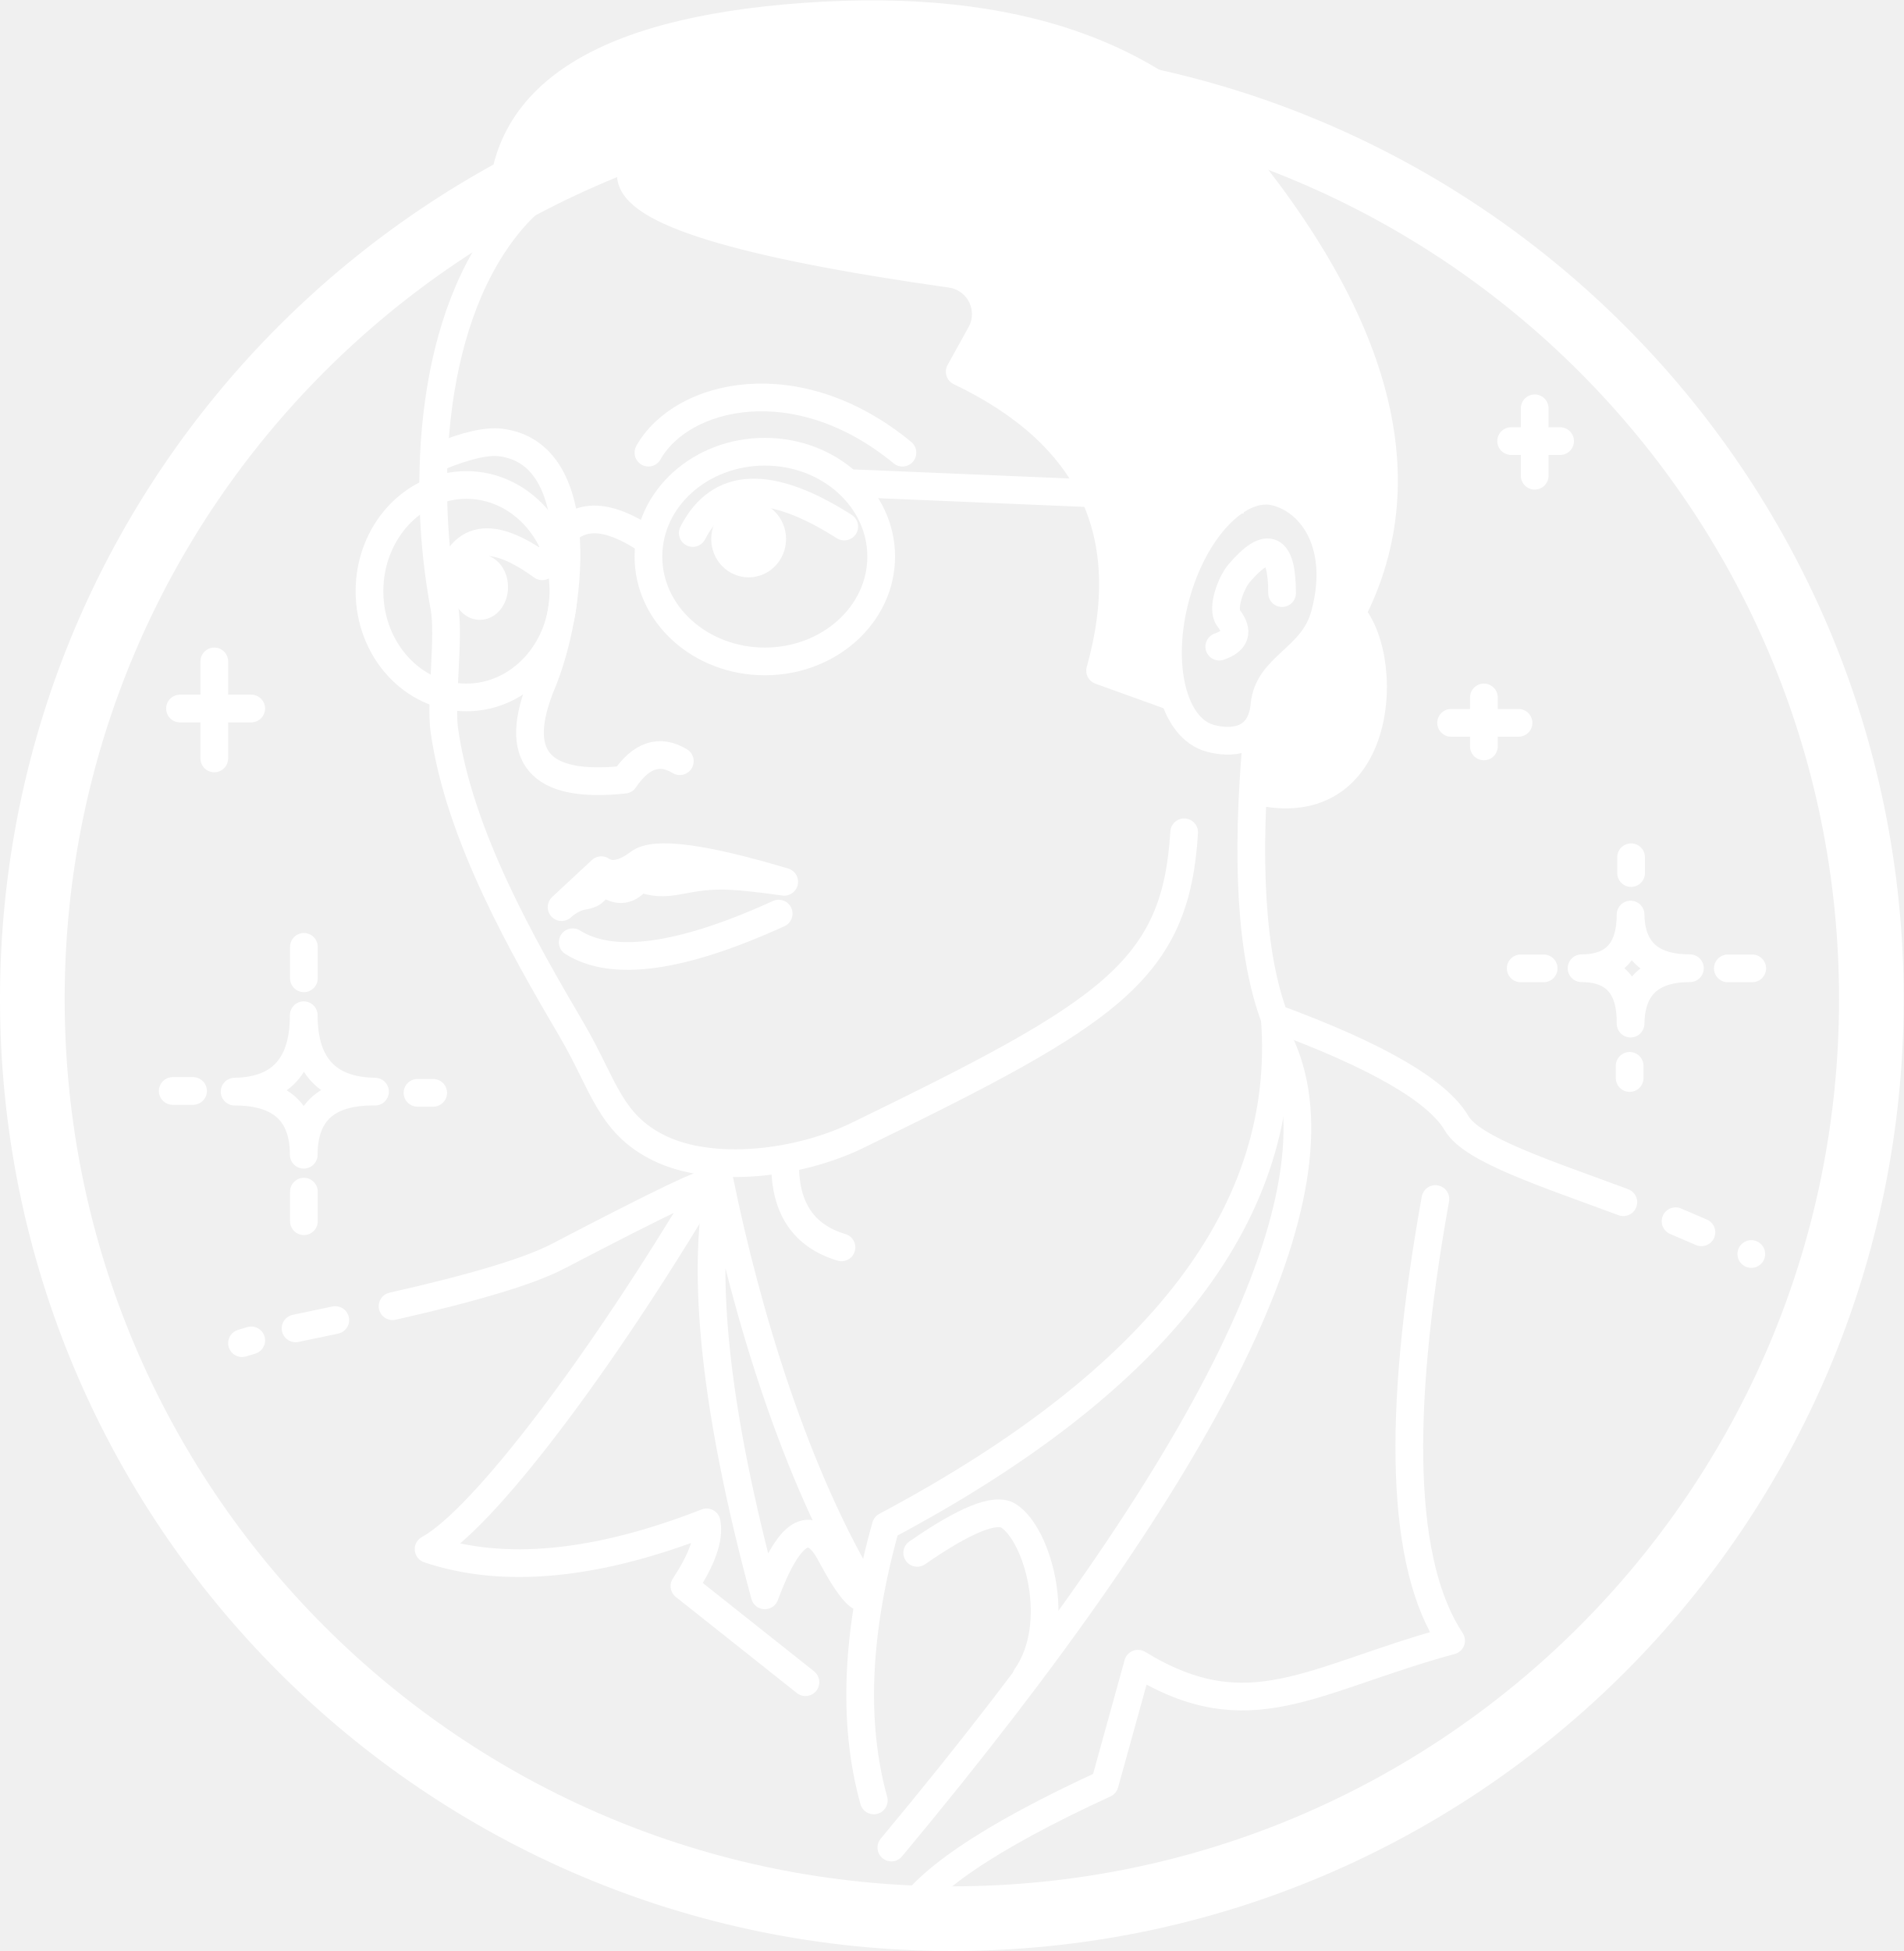
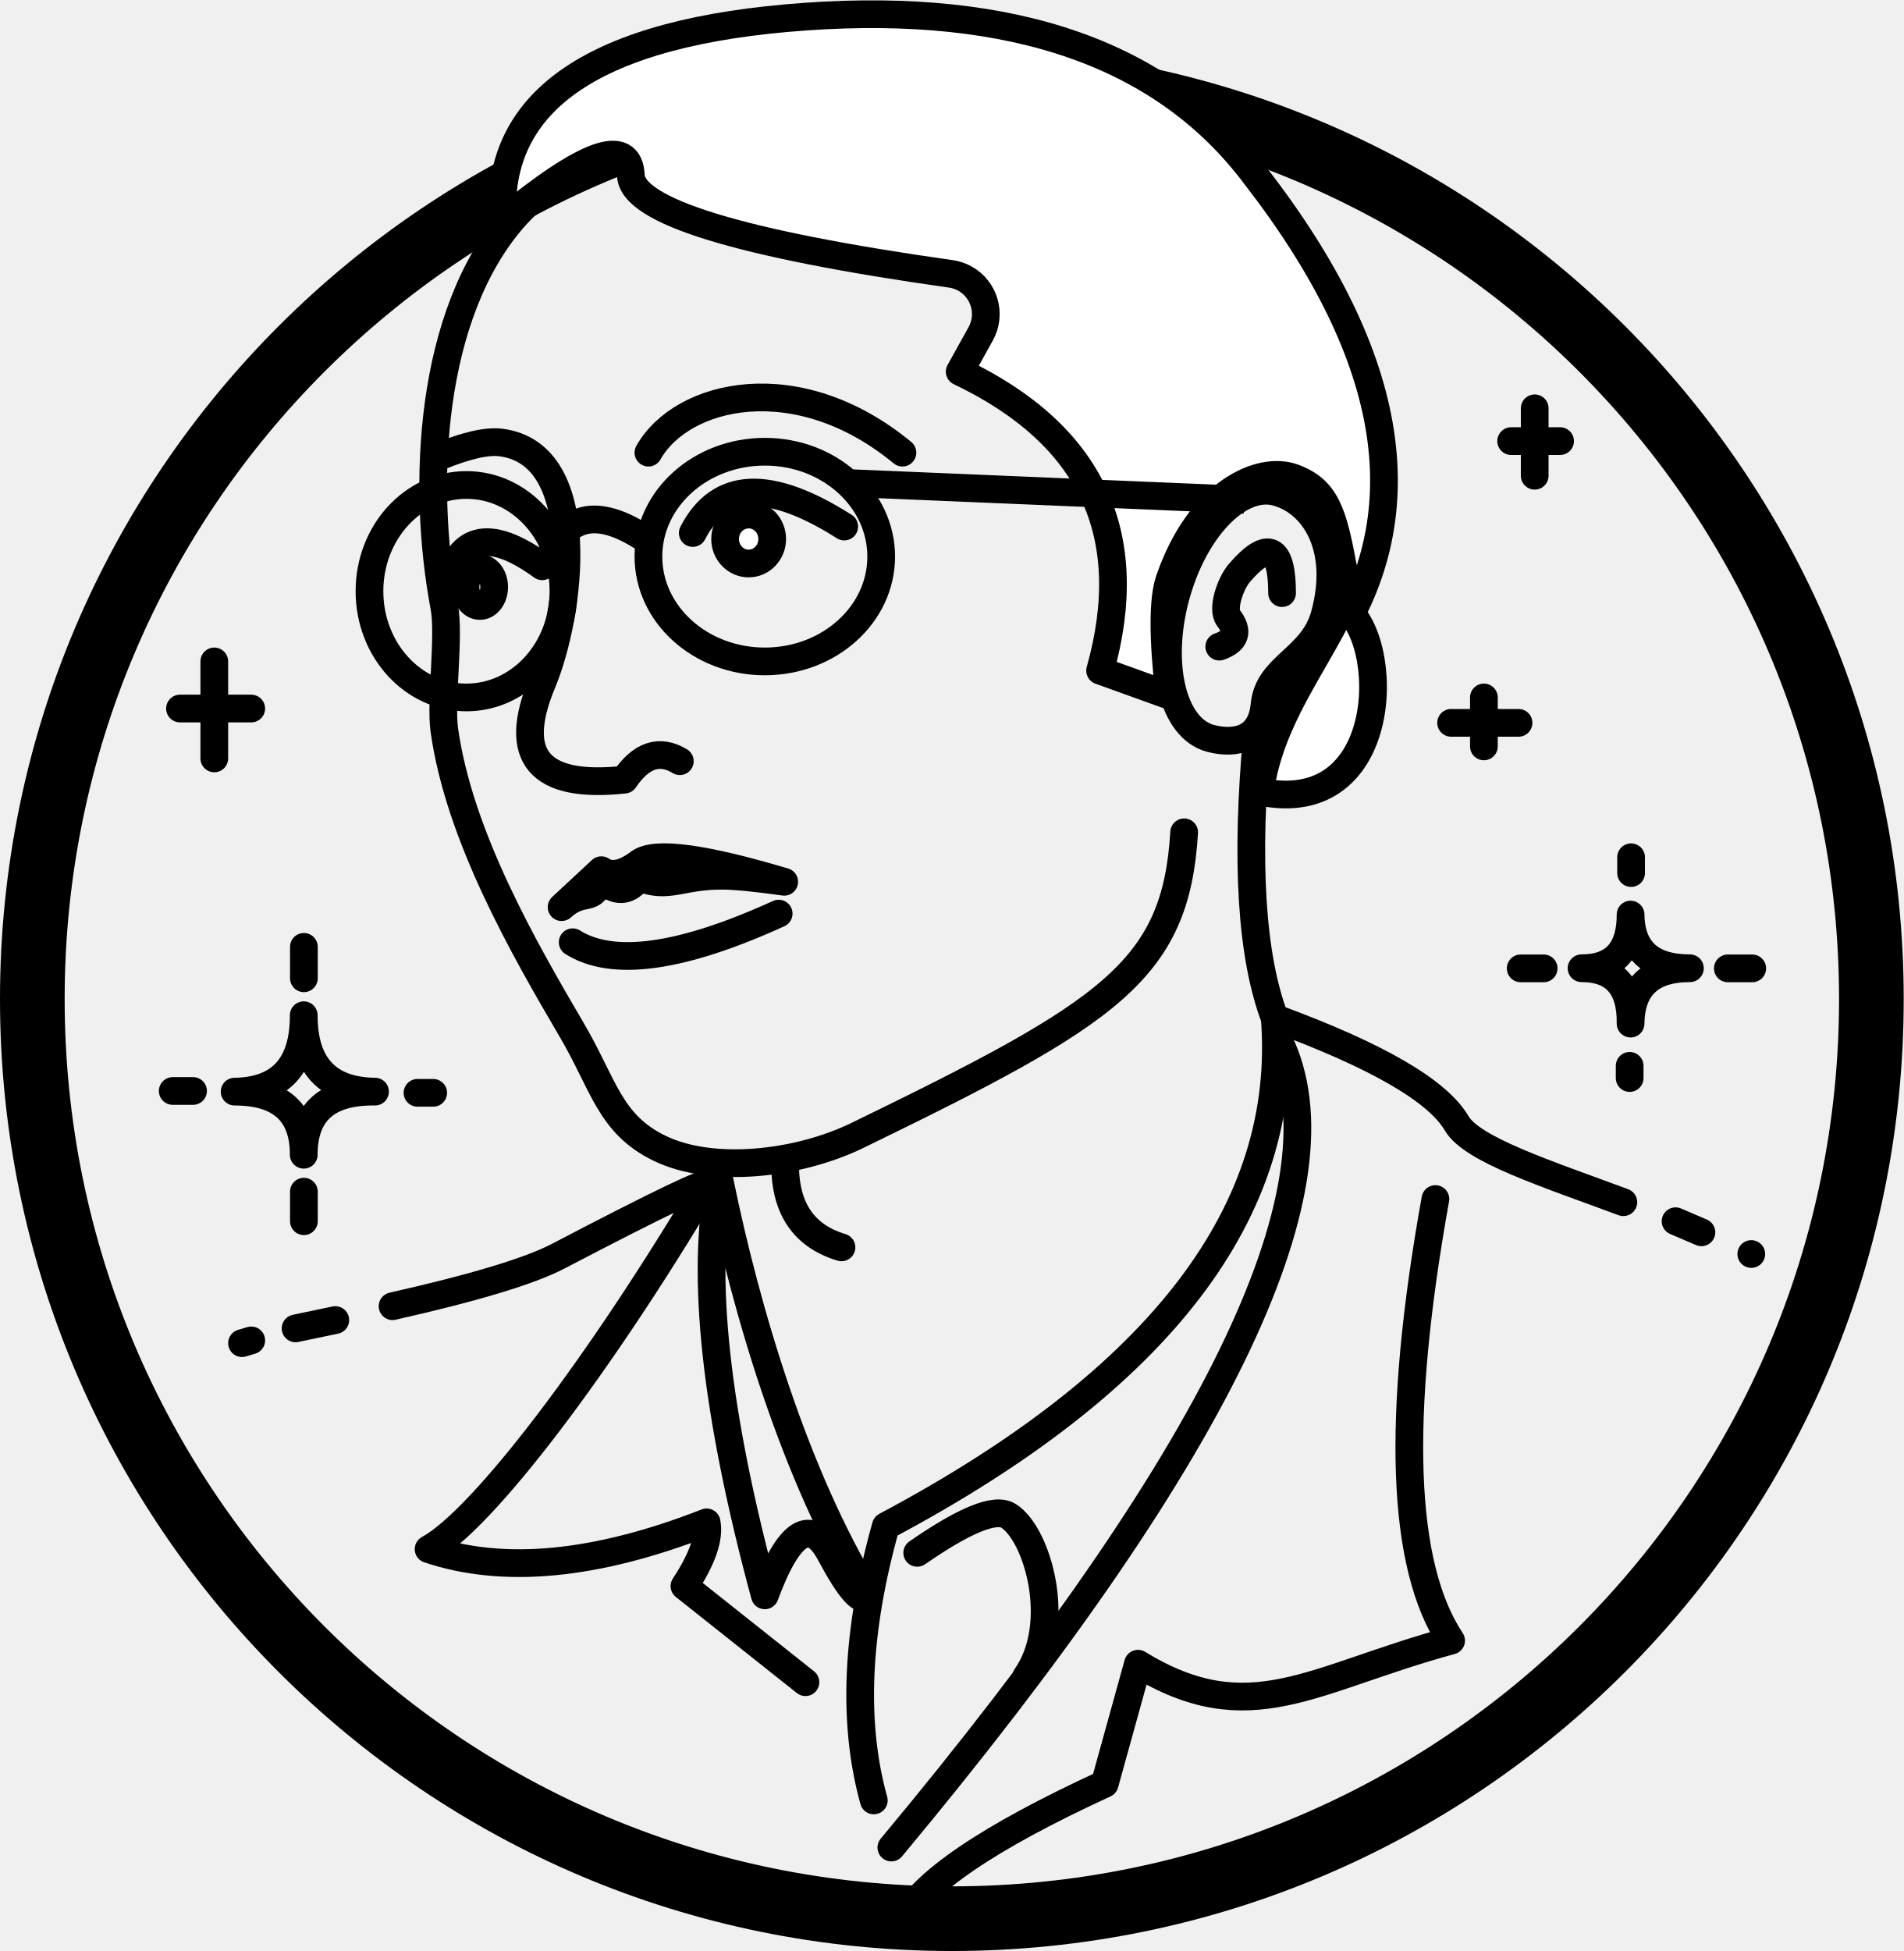
<svg xmlns="http://www.w3.org/2000/svg" width="2061px" height="2112px" viewBox="0 0 2061 2112" version="1.1">
  <defs>
    <style>
    .slow{
        animation: star 10s infinite ease-in-out;
    }
    .medium{
        animation: star 5s infinite ease-in-out;
    }
    .fast{
        animation: star 3s infinite ease-in-out;
    }

    @keyframes star{
        0%{
            opacity:1;
        }
        50%{
            opacity:0;
        }
        100%{
            opacity:1;
        }
    }
    </style>
  </defs>
  <g id="Logo" stroke="none" stroke-width="1" fill="none" fill-rule="evenodd">
-     <g id="Avatar" transform="translate(35, 15)" stroke="#FFFFFF">
+     <g id="Avatar" transform="translate(35, 15)" stroke="black">
      <circle id="Oval-8" stroke-width="70" cx="995.5" cy="1066.5" r="995.5" />
      <path d="M1247,562 C1302,517 1285,501 1302,444 C1389.096,151.971 1209.164,94 946,94 C818.453,94 606.522,123.032 521,221 C430.067,325.166 421,509.203 446,642 C451.948,673.594 441.688,744.069 446,775 C461.959,889.475 531.687,1010.858 584,1100 C618.795,1159.29 624.771,1201.615 679,1228 C735.998,1255.733 828.41,1245.652 893.5,1214 C1167,1081 1238,1036 1247,886" id="Oval-2" stroke-width="30" stroke-linecap="round" />
      <path d="" id="Path-2" />
      <path d="M509,224 C501,92.667 610.333,19 837,3 C1063.667,-13 1226,44.333 1324,175 C1478,373.667 1504.333,545.667 1403,691 C1417,647.667 1422.333,617 1419,599 C1408.063,539.939 1400.526,514.962 1365,502 C1329.914,489.198 1263.976,517 1231,613 C1223.835,633.859 1223.835,675.526 1231,738 L1156,711 C1197.333,563.445 1146.667,455.557 1004,387.334 L1026.725,346.373 L1026.725,346.373 C1038.514,325.123 1030.845,298.341 1009.595,286.552 C1004.887,283.94 999.74,282.214 994.409,281.46 C765.307,249.068 649.837,213.581 648,175 C646,133 599.667,149.333 509,224 Z" id="Path-3" stroke-width="30" fill="#FFFFFF" stroke-linecap="round" stroke-linejoin="round" />
      <path d="M1310.976,790.118 C1332.177,790.118 1365.258,781.784 1358.183,739.924 C1351.108,698.063 1395.47,678.169 1395.854,629.375 C1396.454,553.198 1352.95,514.118 1310.976,514.118 C1269.002,514.118 1234.976,575.902 1234.976,652.118 C1234.976,728.333 1269.002,790.118 1310.976,790.118 Z" id="Oval-3" stroke-width="30" transform="translate(1315.418, 652.1178) rotate(15) translate(-1315.418, -652.1178) " />
      <ellipse id="Oval-6" stroke-width="30" cx="793" cy="587.5" rx="126" ry="113.5" />
      <ellipse id="Oval-7" stroke-width="30" cx="470" cy="625" rx="105" ry="115" />
      <path d="M441,479 C470.027,467.167 492.027,462.167 507,464 C605,476 583.066,649.443 552,724 C518.667,804 548.333,839 641,829 C659,802.333 679,795.667 701,809" id="Path-4" stroke-width="30" stroke-linecap="round" stroke-linejoin="round" />
      <path d="M667,475 C703,411 828,381 942,475" id="Path-5" stroke-width="30" stroke-linecap="round" />
      <path d="M573,967 L616,927 C626.667,934.185 640.333,931.518 657,919 C673.667,906.482 726,913.336 814,939.562 C784.325,935.352 762.325,933.165 748,933 C702.428,932.476 689,948 657,935 C646.333,949.667 634,951.471 620,940.414 C606,948 612.065,952.037 596.47,954.795 C588.157,956.265 580.333,960.333 573,967 Z" id="Path-8" stroke-width="30" fill="#FFFFFF" stroke-linecap="round" stroke-linejoin="round" />
      <path d="M585,1005 C628.333,1032.333 702.667,1022 808,974" id="Path-9" stroke-width="30" stroke-linecap="round" stroke-linejoin="round" />
      <path d="M715,562 C743.667,506 798.333,503.667 879,555" id="Path-7" stroke-width="30" stroke-linecap="round" stroke-linejoin="round" />
      <path d="M552,598 C493.333,555.333 458.667,565 448,627" id="Path-10" stroke-width="30" stroke-linecap="round" stroke-linejoin="round" />
      <ellipse id="Oval-4" stroke-width="30" fill="#FFFFFF" stroke-linecap="round" stroke-linejoin="round" cx="775.5" cy="568.5" rx="25.5" ry="26.5" />
      <ellipse id="Oval-5" stroke-width="30" fill="#FFFFFF" stroke-linecap="round" stroke-linejoin="round" cx="484.5" cy="620.5" rx="15.5" ry="20.5" />
      <path d="M562,584 C581.333,538.667 618,535.333 672,574" id="Path-11" stroke-width="30" />
      <path d="M885,508 C1169.667,520 1312,526 1312,526" id="Path-12" stroke-width="30" />
      <path d="M1285,685 C1302.894,678.818 1306.242,668.515 1295.045,654.091 C1287.372,644.205 1297.295,616.308 1306.636,605.409 C1337.545,569.348 1353,576.561 1353,627.045" id="Path-13" stroke-width="30" stroke-linecap="round" stroke-linejoin="round" />
      <path d="M1326,779 C1313.333,917 1319.667,1019.667 1345,1087 C1455.667,1127.667 1521.333,1165.667 1542,1201 C1558.789,1229.704 1639.228,1255.475 1722.474,1286.414" id="Path-14" stroke-width="30" stroke-linecap="round" stroke-linejoin="round" />
      <path d="M1345,1086 C1361.667,1295.333 1221.333,1479 924,1637 C892,1751 887.667,1850 911,1934" id="Path-16" stroke-width="30" stroke-linecap="round" stroke-linejoin="round" />
      <path d="M1353,1119 C1421,1276.333 1280,1565 930,1985" id="Path-17" stroke-width="30" stroke-linecap="round" stroke-linejoin="round" />
      <path d="M958,1666 C1009.717,1630.157 1042.717,1616.823 1057,1626 C1088.605,1646.306 1116,1743 1076,1800" id="Path-18" stroke-width="30" stroke-linecap="round" stroke-linejoin="round" />
      <path d="M1519,1283 C1476.333,1520.333 1482,1679.667 1536,1761 C1385,1802 1318,1860 1197,1786 L1161,1916 C1035,1974 962,2023.667 942,2065" id="Path-19" stroke-width="30" stroke-linecap="round" stroke-linejoin="round" />
      <path d="M390,1399 C478.739,1378.986 538.496,1360.939 569.27,1344.861 C680.508,1286.744 734.085,1261.124 730,1268 C614.567,1462.318 487.909,1629.755 429,1662 C510.333,1689.333 610.667,1679.667 730,1633 C733.333,1649.667 725.333,1672.667 706,1702 L837,1806" id="Path-20" stroke-width="30" stroke-linecap="round" stroke-linejoin="round" />
      <path d="M905,1712 C899,1722 885.333,1707 864,1667 C842.667,1627 819,1642 793,1712 C739.667,1514.667 723.333,1365 744,1263 C773,1405 826,1583 905,1712 Z" id="Path-21" stroke-width="30" stroke-linecap="round" stroke-linejoin="round" />
      <path d="M815,1246 C815,1293.333 835.333,1323.098 876,1335.295" id="Path-22" stroke-width="30" stroke-linecap="round" stroke-linejoin="round" />
      <path d="M1418.862,641 C1472,675 1472,872 1329,842 C1340,764 1386,709 1418.862,641 Z" id="Path-23" stroke-width="30" fill="#FFFFFF" />
      <path d="M1779,1307 L1807,1319" id="Path-6" stroke-width="30" stroke-linecap="round" stroke-linejoin="round" />
      <path d="M1861,1342.5 L1861,1342.5" id="Path-6" stroke-width="30" stroke-linecap="round" stroke-linejoin="round" />
      <path d="M328,1414 L285,1423" id="Path-15" stroke-width="30" stroke-linecap="round" />
      <path d="M237,1436 L227,1439" id="Path-24" stroke-width="30" stroke-linecap="round" />
      <g id="star-right" class="slow" transform="translate(1536, 740)" stroke-width="30" stroke-linecap="round" stroke-linejoin="round">
        <path d="M35.5,0 L35.5,53" id="Path-25" />
        <path d="M0,27.5 L73,27.5" id="Path-26" />
      </g>
      <g id="star-top-right" class="fast" transform="translate(1627.5, 463.5) rotate(90) translate(-1627.5, -463.5) translate(1591, 437)" stroke-width="30" stroke-linecap="round" stroke-linejoin="round">
        <path d="M35.5,0 L35.5,53" id="Path-25" />
        <path d="M0,27.5 L73,27.5" id="Path-26" />
      </g>
      <g id="star-left" class="slow" transform="translate(198, 753.5) rotate(90) translate(-198, -753.5) translate(145.5, 714.5)" stroke-width="30" stroke-linecap="round" stroke-linejoin="round">
        <path d="M51,0 L51,77.141" id="Path-25" />
        <path d="M0,40 L105,40" id="Path-26" />
      </g>
      <g id="Star-big-left" class="fast" transform="translate(152, 1010)" stroke-width="30" stroke-linecap="round" stroke-linejoin="round">
        <path d="M142,34.015 L142,0" id="Path-27" />
        <path d="M142,265 L142,297" id="Path-28" />
        <path d="M265,158 L282,158" id="Path-29" />
        <path d="M22,156 L0,156" id="Path-30" />
        <path d="M67,156.717 C116.928,155.962 141.874,128.39 141.837,74 C141.837,128.427 167.558,155.999 219,156.717 C167.558,155.999 141.837,178.771 141.837,225.034 C141.837,179.49 116.891,156.717 67,156.717 Z" id="Path-31" />
      </g>
      <g id="Star-big-right" class="medium" transform="translate(1736.5, 1032.5) rotate(90) translate(-1736.5, -1032.5) translate(1617, 907)" stroke-width="30" stroke-linecap="round" stroke-linejoin="round">
        <path d="M120.277,26.416 L120.277,0" id="Path-27" />
        <path d="M120.277,225.798 L120.277,250.649" id="Path-28" />
        <path d="M225.798,132.702 L239,132.702" id="Path-29" />
        <path d="M17.085,131.149 L0,131.149" id="Path-30" />
        <path d="M62.032,131.706 C100.806,131.119 120.179,109.707 120.15,67.468 C120.15,109.736 140.125,131.148 180.074,131.706 C140.125,131.148 120.15,148.833 120.15,184.761 C120.15,149.391 100.777,131.706 62.032,131.706 Z" id="Path-31" />
      </g>
    </g>
  </g>
</svg>
